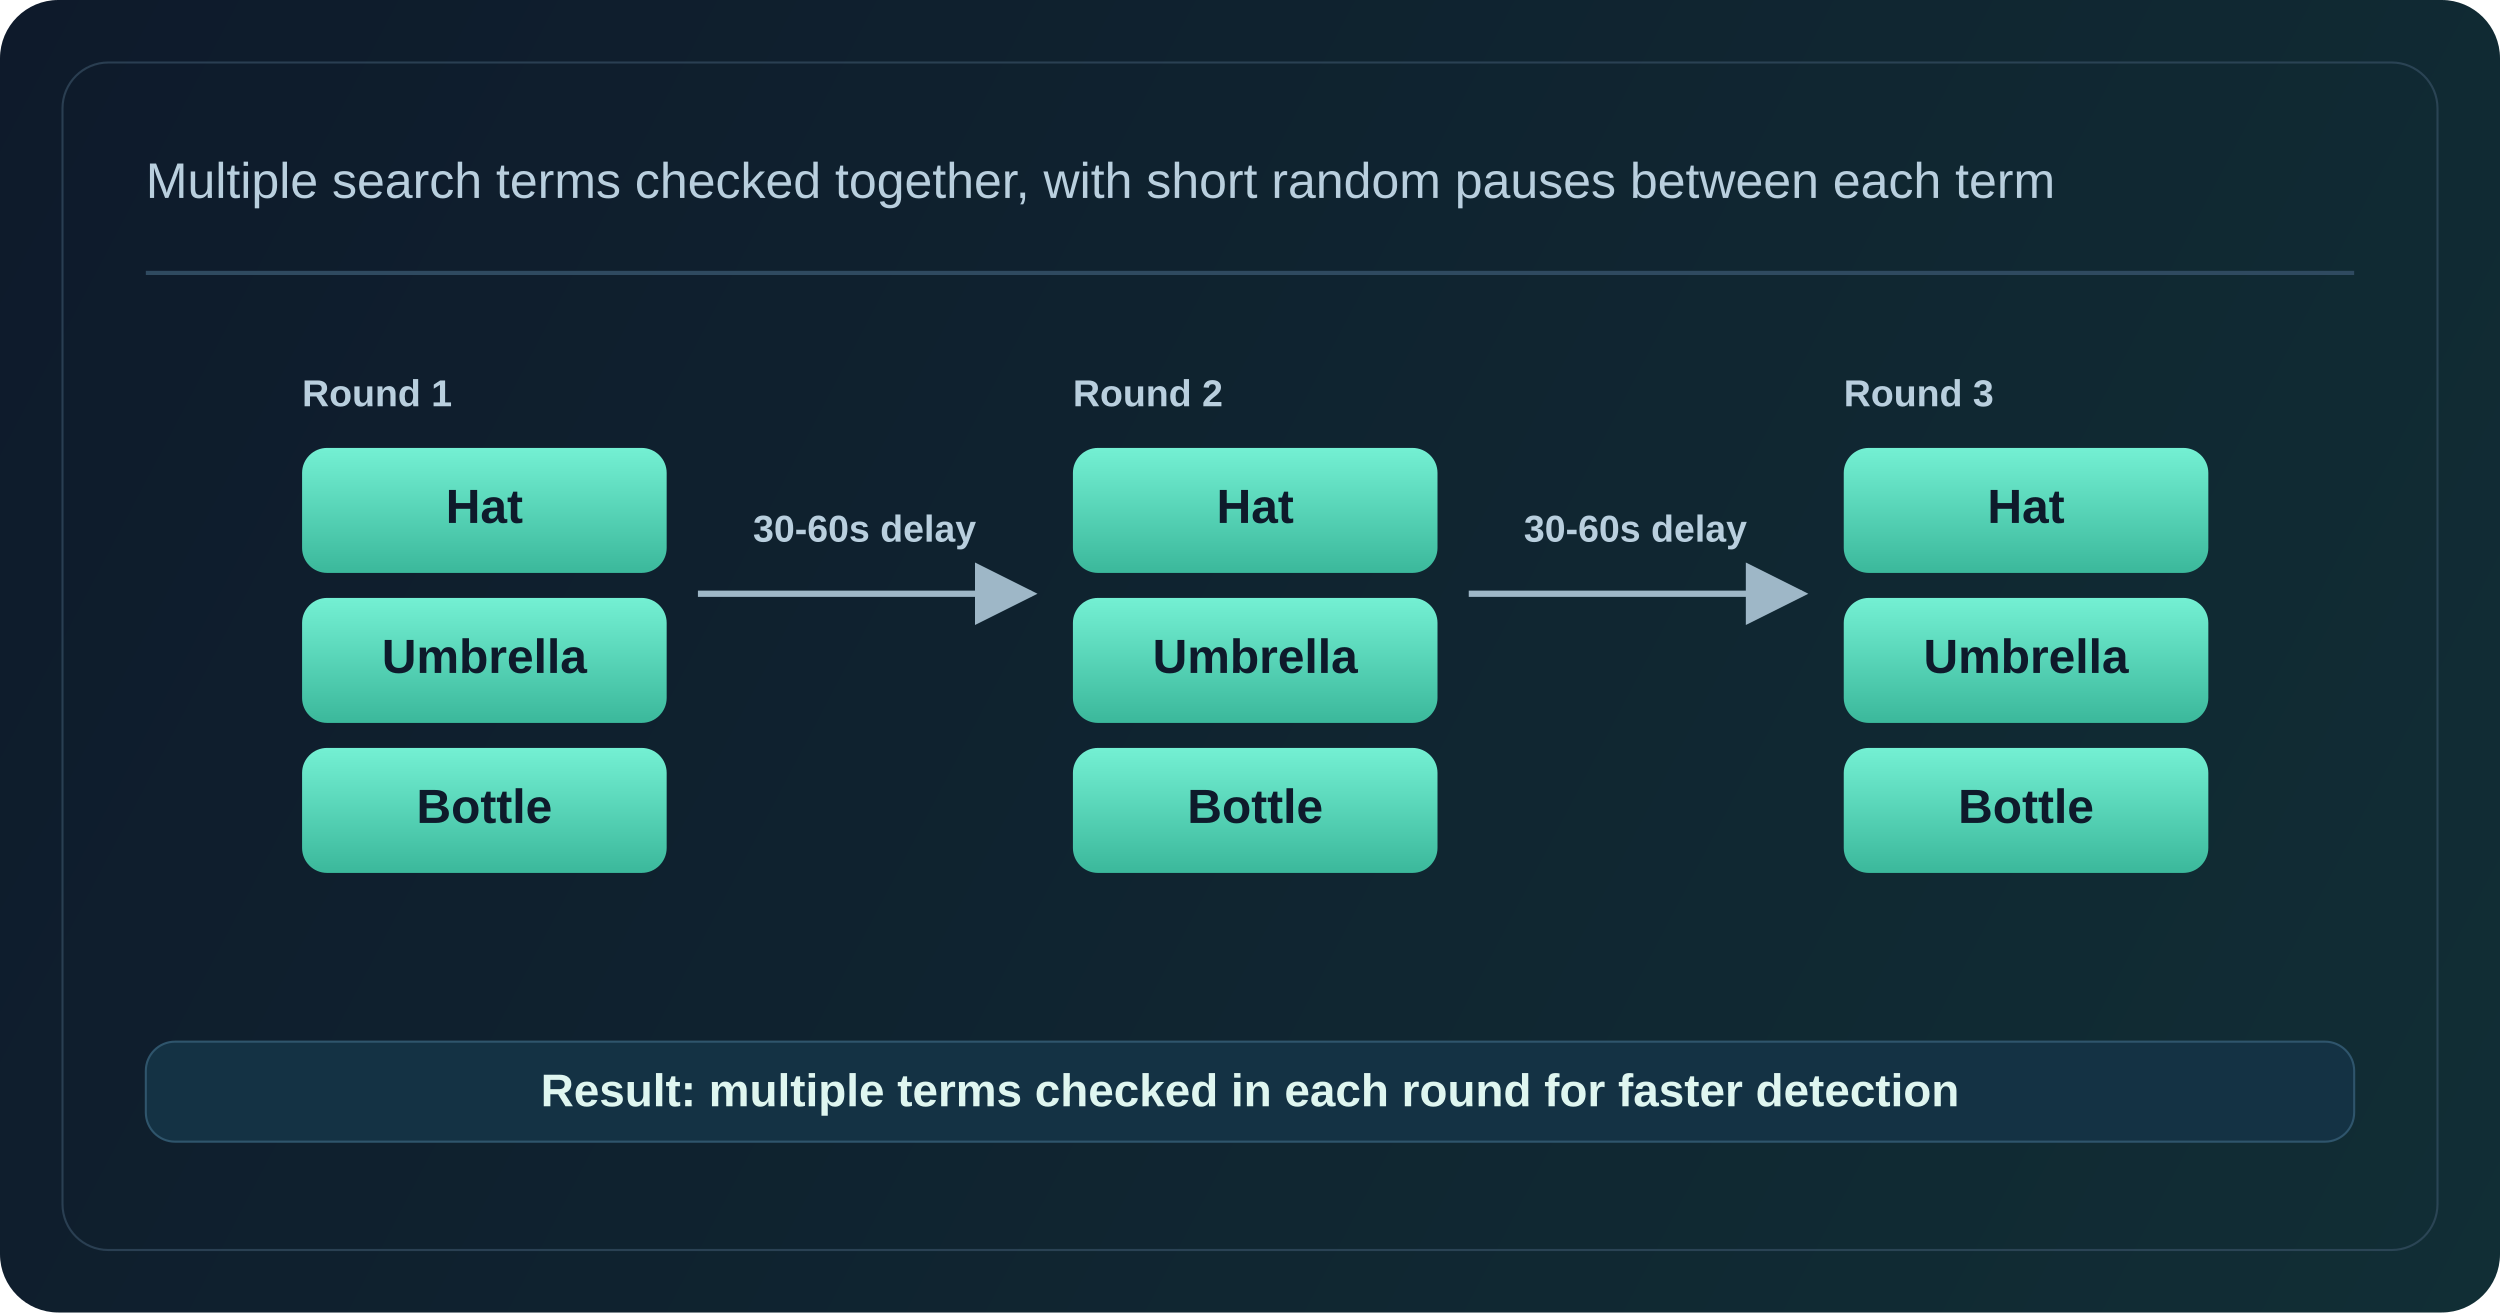
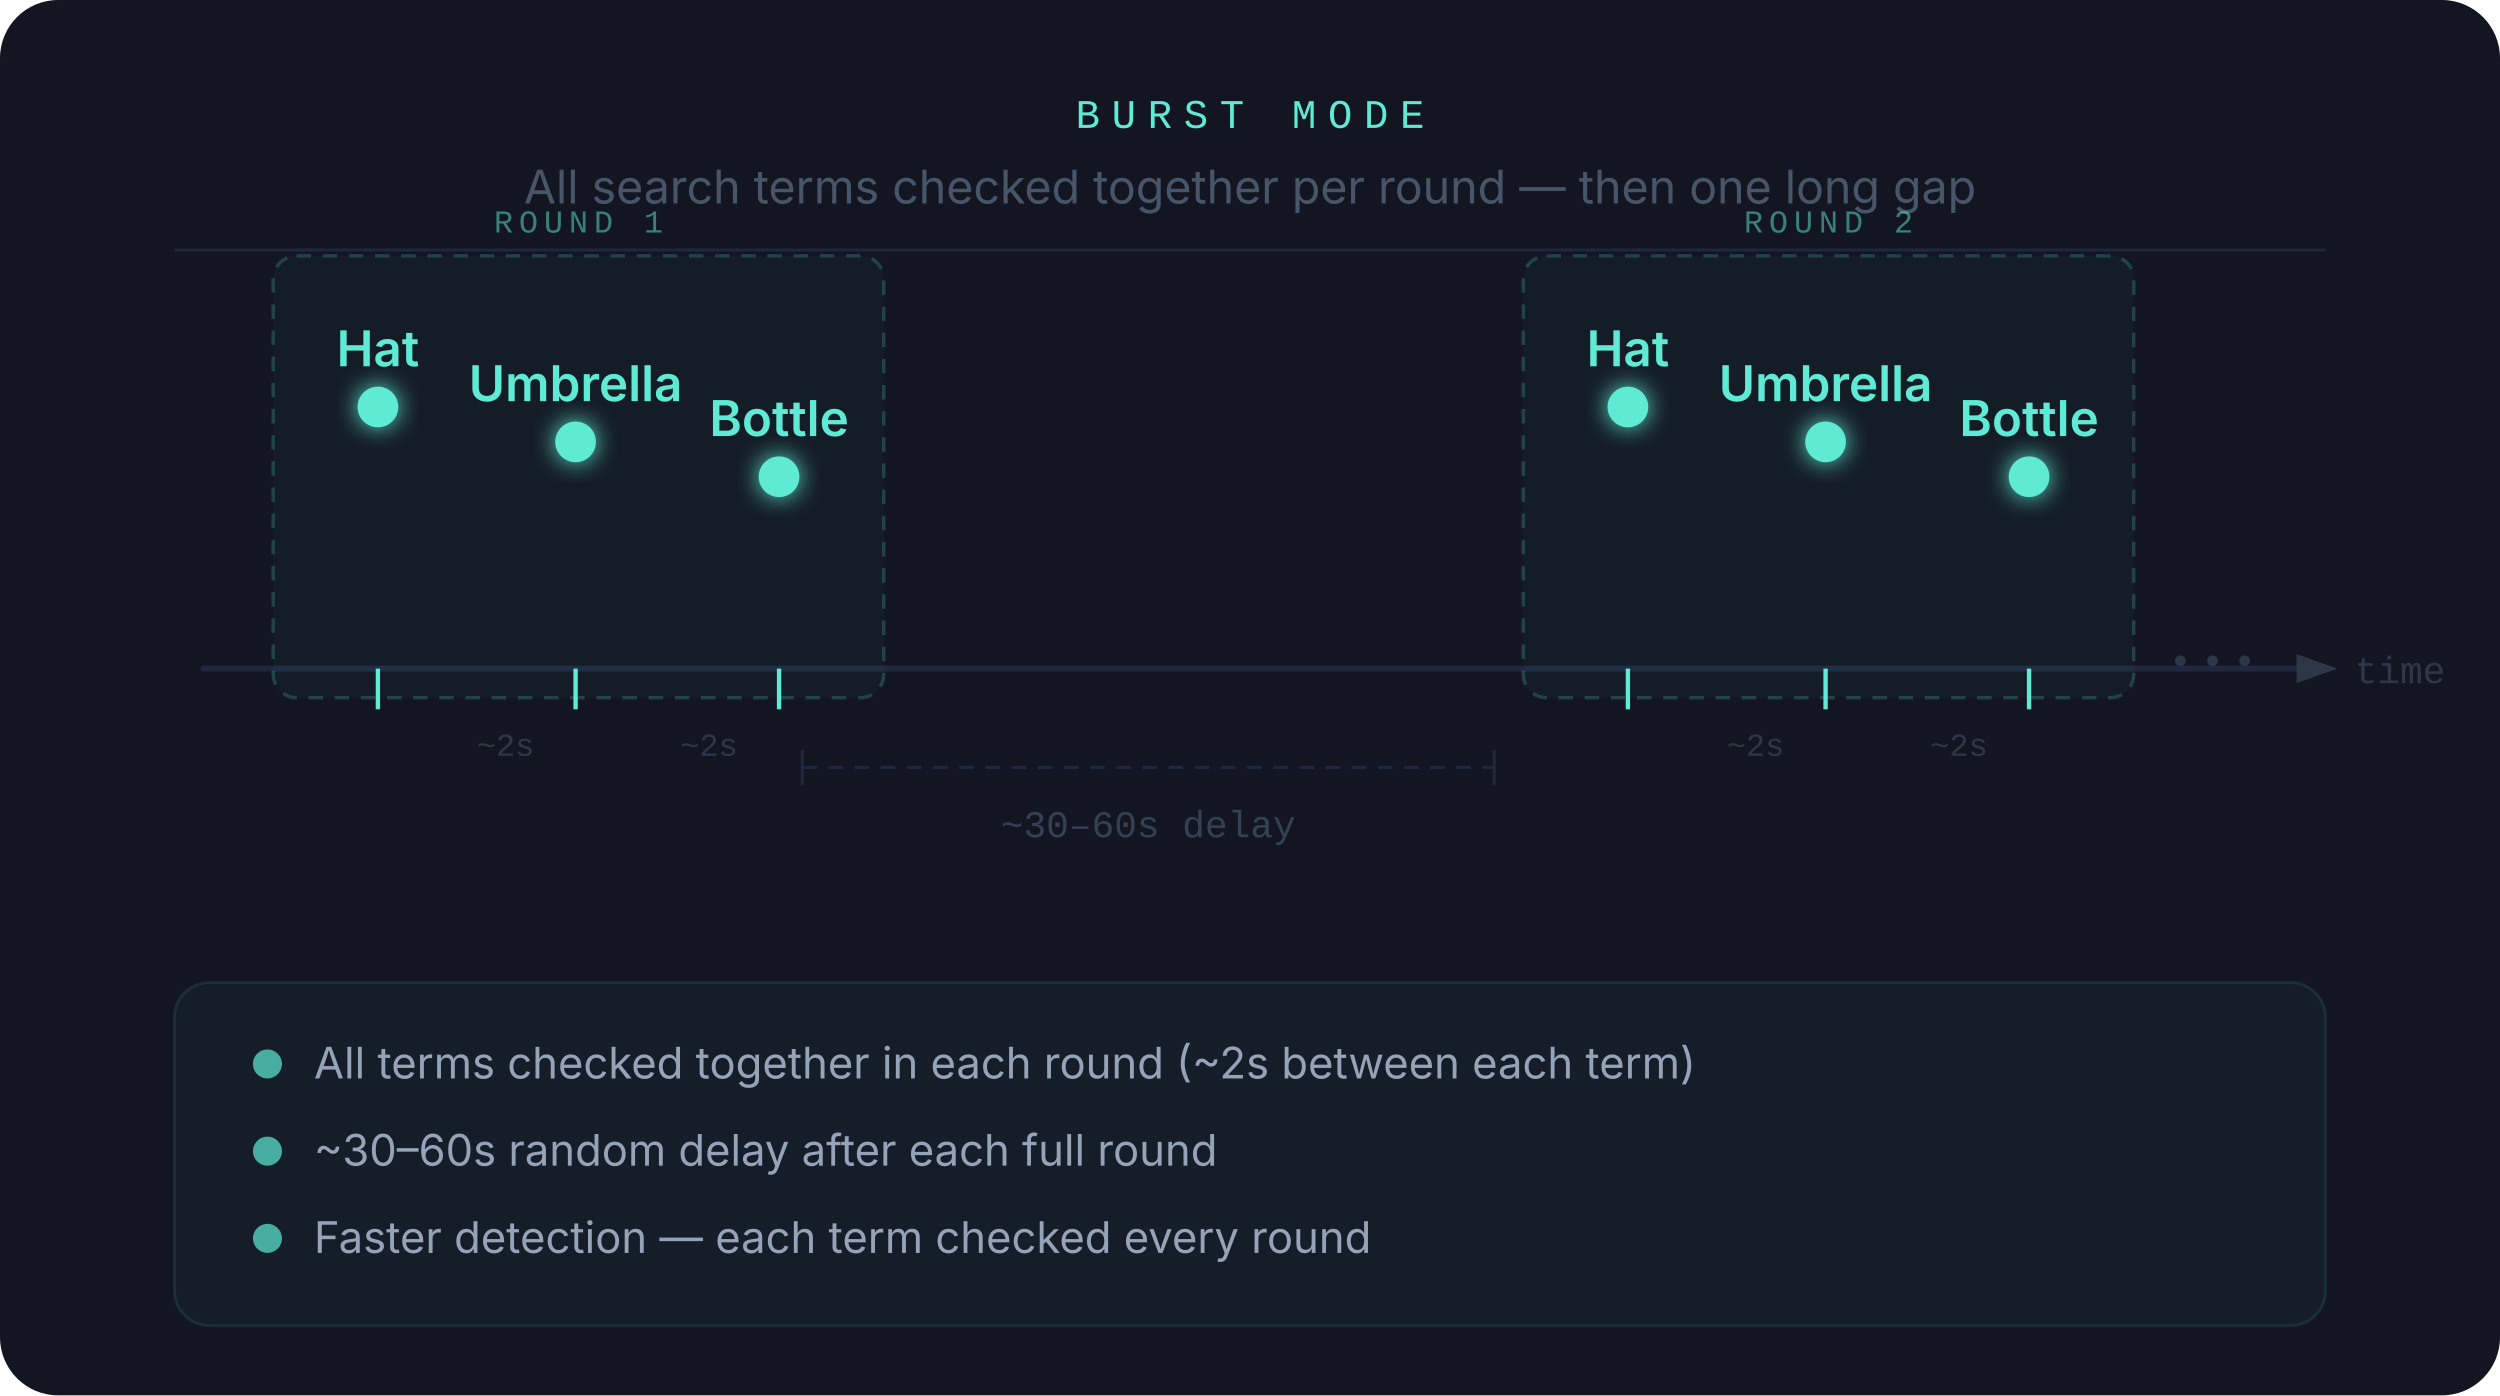
- <svg xmlns="http://www.w3.org/2000/svg" width="1200" height="630" viewBox="0 0 1200 630" fill="none">
+ <svg xmlns="http://www.w3.org/2000/svg" viewBox="0 0 860 480" fill="none">
  <defs>
-     <linearGradient id="bgBurst" x1="0" y1="0" x2="1200" y2="630" gradientUnits="userSpaceOnUse">
-       <stop stop-color="#0E1A2B" />
-       <stop offset="1" stop-color="#112E35" />
-     </linearGradient>
-     <linearGradient id="termBurst" x1="0" y1="0" x2="0" y2="1">
-       <stop stop-color="#74F0D3" />
-       <stop offset="1" stop-color="#3BB89B" />
-     </linearGradient>
-     <linearGradient id="delayBurst" x1="0" y1="0" x2="0" y2="1">
-       <stop stop-color="#22384A" />
-       <stop offset="1" stop-color="#1A2A39" />
-     </linearGradient>
-     <marker id="arrowBurst" markerWidth="10" markerHeight="10" refX="9" refY="5" orient="auto">
-       <path d="M0,0 L10,5 L0,10 z" fill="#9EB7C7" />
-     </marker>
+     <filter id="pulse-glow" x="-50%" y="-50%" width="200%" height="200%">
+       <feGaussianBlur in="SourceGraphic" stdDeviation="4" result="blur" />
+       <feMerge>
+         <feMergeNode in="blur" />
+         <feMergeNode in="SourceGraphic" />
+       </feMerge>
+     </filter>
  </defs>
-   <rect x="0" y="0" width="1200" height="630" rx="28" fill="url(#bgBurst)" />
-   <rect x="30" y="30" width="1140" height="570" rx="22" stroke="#3D556B" stroke-opacity="0.6" />
-   <text x="70" y="95" fill="#B9CFDE" font-family="Arial, sans-serif" font-size="24">Multiple search terms checked together, with short random pauses between each term</text>
-   <rect x="70" y="130" width="1060" height="2" fill="#2F4A60" />
-   <g transform="translate(145 175)">
-     <text x="0" y="20" fill="#B9CFDE" font-family="Arial, sans-serif" font-size="18" font-weight="600">Round 1</text>
-     <rect x="0" y="40" width="175" height="60" rx="12" fill="url(#termBurst)" />
-     <text x="87.5" y="76" text-anchor="middle" fill="#0E1A2B" font-family="Arial, sans-serif" font-size="23" font-weight="700">Hat</text>
-     <rect x="0" y="112" width="175" height="60" rx="12" fill="url(#termBurst)" />
-     <text x="87.5" y="148" text-anchor="middle" fill="#0E1A2B" font-family="Arial, sans-serif" font-size="23" font-weight="700">Umbrella</text>
-     <rect x="0" y="184" width="175" height="60" rx="12" fill="url(#termBurst)" />
-     <text x="87.5" y="220" text-anchor="middle" fill="#0E1A2B" font-family="Arial, sans-serif" font-size="23" font-weight="700">Bottle</text>
-   </g>
-   <g transform="translate(515 175)">
-     <text x="0" y="20" fill="#B9CFDE" font-family="Arial, sans-serif" font-size="18" font-weight="600">Round 2</text>
-     <rect x="0" y="40" width="175" height="60" rx="12" fill="url(#termBurst)" />
-     <text x="87.5" y="76" text-anchor="middle" fill="#0E1A2B" font-family="Arial, sans-serif" font-size="23" font-weight="700">Hat</text>
-     <rect x="0" y="112" width="175" height="60" rx="12" fill="url(#termBurst)" />
-     <text x="87.5" y="148" text-anchor="middle" fill="#0E1A2B" font-family="Arial, sans-serif" font-size="23" font-weight="700">Umbrella</text>
-     <rect x="0" y="184" width="175" height="60" rx="12" fill="url(#termBurst)" />
-     <text x="87.5" y="220" text-anchor="middle" fill="#0E1A2B" font-family="Arial, sans-serif" font-size="23" font-weight="700">Bottle</text>
-   </g>
-   <g transform="translate(885 175)">
-     <text x="0" y="20" fill="#B9CFDE" font-family="Arial, sans-serif" font-size="18" font-weight="600">Round 3</text>
-     <rect x="0" y="40" width="175" height="60" rx="12" fill="url(#termBurst)" />
-     <text x="87.5" y="76" text-anchor="middle" fill="#0E1A2B" font-family="Arial, sans-serif" font-size="23" font-weight="700">Hat</text>
-     <rect x="0" y="112" width="175" height="60" rx="12" fill="url(#termBurst)" />
-     <text x="87.5" y="148" text-anchor="middle" fill="#0E1A2B" font-family="Arial, sans-serif" font-size="23" font-weight="700">Umbrella</text>
-     <rect x="0" y="184" width="175" height="60" rx="12" fill="url(#termBurst)" />
-     <text x="87.5" y="220" text-anchor="middle" fill="#0E1A2B" font-family="Arial, sans-serif" font-size="23" font-weight="700">Bottle</text>
-   </g>
-   <text x="415" y="260" text-anchor="middle" fill="#B9CFDE" font-family="Arial, sans-serif" font-size="18" font-weight="600">30-60s delay</text>
-   <path d="M335 285 L495 285" stroke="#9EB7C7" stroke-width="3" marker-end="url(#arrowBurst)" />
-   <text x="785" y="260" text-anchor="middle" fill="#B9CFDE" font-family="Arial, sans-serif" font-size="18" font-weight="600">30-60s delay</text>
-   <path d="M705 285 L865 285" stroke="#9EB7C7" stroke-width="3" marker-end="url(#arrowBurst)" />
-   <rect x="70" y="500" width="1060" height="48" rx="14" fill="#143244" stroke="#2F556C" />
-   <text x="600" y="531" text-anchor="middle" fill="#DFF6F0" font-family="Arial, sans-serif" font-size="22" font-weight="600">Result: multiple terms checked in each round for faster detection</text>
+   <rect width="860" height="480" rx="20" fill="#131621" />
+   <text x="430" y="44" text-anchor="middle" font-family="'Courier New', Courier, monospace" font-size="14" letter-spacing="4" fill="#5eead4">BURST MODE</text>
+   <text x="430" y="70" text-anchor="middle" font-family="system-ui, -apple-system, sans-serif" font-size="16" fill="#475569">All search terms checked together per round — then one long gap</text>
+   <line x1="60" y1="86" x2="800" y2="86" stroke="#1e2840" stroke-width="1" />
+   <line x1="70" y1="230" x2="790" y2="230" stroke="#1e2840" stroke-width="2" stroke-linecap="round" />
+   <polygon points="790,225 804,230 790,235" fill="#2d3748" />
+   <text x="810" y="235" font-family="'Courier New', Courier, monospace" font-size="13" fill="#2d3748">time</text>
+   <rect x="94" y="88" width="210" height="152" rx="8" fill="rgba(94,234,212,0.03)" stroke="rgba(94,234,212,0.2)" stroke-width="1.2" stroke-dasharray="5,4" />
+   <text x="199" y="80" text-anchor="middle" font-family="'Courier New', Courier, monospace" font-size="11" letter-spacing="2" fill="rgba(94,234,212,0.5)">ROUND 1</text>
+   <line x1="130" y1="230" x2="130" y2="140" stroke="#5eead4" stroke-width="3" stroke-linecap="round" filter="url(#pulse-glow)" />
+   <circle cx="130" cy="140" r="7" fill="#5eead4" filter="url(#pulse-glow)" />
+   <text x="130" y="126" text-anchor="middle" font-family="system-ui, -apple-system, sans-serif" font-size="17" font-weight="600" fill="#5eead4">Hat</text>
+   <line x1="130" y1="230" x2="130" y2="244" stroke="#5eead4" stroke-width="1.5" />
+   <text x="164" y="260" font-family="'Courier New', Courier, monospace" font-size="11" fill="#2d3748">~2s</text>
+   <line x1="198" y1="230" x2="198" y2="152" stroke="#5eead4" stroke-width="3" stroke-linecap="round" filter="url(#pulse-glow)" />
+   <circle cx="198" cy="152" r="7" fill="#5eead4" filter="url(#pulse-glow)" />
+   <text x="198" y="138" text-anchor="middle" font-family="system-ui, -apple-system, sans-serif" font-size="17" font-weight="600" fill="#5eead4">Umbrella</text>
+   <line x1="198" y1="230" x2="198" y2="244" stroke="#5eead4" stroke-width="1.5" />
+   <text x="234" y="260" font-family="'Courier New', Courier, monospace" font-size="11" fill="#2d3748">~2s</text>
+   <line x1="268" y1="230" x2="268" y2="164" stroke="#5eead4" stroke-width="3" stroke-linecap="round" filter="url(#pulse-glow)" />
+   <circle cx="268" cy="164" r="7" fill="#5eead4" filter="url(#pulse-glow)" />
+   <text x="268" y="150" text-anchor="middle" font-family="system-ui, -apple-system, sans-serif" font-size="17" font-weight="600" fill="#5eead4">Bottle</text>
+   <line x1="268" y1="230" x2="268" y2="244" stroke="#5eead4" stroke-width="1.5" />
+   <line x1="276" y1="264" x2="514" y2="264" stroke="#1e2840" stroke-width="1" stroke-dasharray="5,4" />
+   <line x1="276" y1="258" x2="276" y2="270" stroke="#1e2840" stroke-width="1" />
+   <line x1="514" y1="258" x2="514" y2="270" stroke="#1e2840" stroke-width="1" />
+   <text x="395" y="288" text-anchor="middle" font-family="'Courier New', Courier, monospace" font-size="13" fill="#334155">~30–60s delay</text>
+   <rect x="524" y="88" width="210" height="152" rx="8" fill="rgba(94,234,212,0.03)" stroke="rgba(94,234,212,0.2)" stroke-width="1.2" stroke-dasharray="5,4" />
+   <text x="629" y="80" text-anchor="middle" font-family="'Courier New', Courier, monospace" font-size="11" letter-spacing="2" fill="rgba(94,234,212,0.5)">ROUND 2</text>
+   <line x1="560" y1="230" x2="560" y2="140" stroke="#5eead4" stroke-width="3" stroke-linecap="round" filter="url(#pulse-glow)" />
+   <circle cx="560" cy="140" r="7" fill="#5eead4" filter="url(#pulse-glow)" />
+   <text x="560" y="126" text-anchor="middle" font-family="system-ui, -apple-system, sans-serif" font-size="17" font-weight="600" fill="#5eead4">Hat</text>
+   <line x1="560" y1="230" x2="560" y2="244" stroke="#5eead4" stroke-width="1.5" />
+   <text x="594" y="260" font-family="'Courier New', Courier, monospace" font-size="11" fill="#2d3748">~2s</text>
+   <line x1="628" y1="230" x2="628" y2="152" stroke="#5eead4" stroke-width="3" stroke-linecap="round" filter="url(#pulse-glow)" />
+   <circle cx="628" cy="152" r="7" fill="#5eead4" filter="url(#pulse-glow)" />
+   <text x="628" y="138" text-anchor="middle" font-family="system-ui, -apple-system, sans-serif" font-size="17" font-weight="600" fill="#5eead4">Umbrella</text>
+   <line x1="628" y1="230" x2="628" y2="244" stroke="#5eead4" stroke-width="1.5" />
+   <text x="664" y="260" font-family="'Courier New', Courier, monospace" font-size="11" fill="#2d3748">~2s</text>
+   <line x1="698" y1="230" x2="698" y2="164" stroke="#5eead4" stroke-width="3" stroke-linecap="round" filter="url(#pulse-glow)" />
+   <circle cx="698" cy="164" r="7" fill="#5eead4" filter="url(#pulse-glow)" />
+   <text x="698" y="150" text-anchor="middle" font-family="system-ui, -apple-system, sans-serif" font-size="17" font-weight="600" fill="#5eead4">Bottle</text>
+   <line x1="698" y1="230" x2="698" y2="244" stroke="#5eead4" stroke-width="1.5" />
+   <text x="746" y="237" font-family="system-ui, -apple-system, sans-serif" font-size="28" fill="#2d3748" letter-spacing="3">···</text>
+   <rect x="60" y="338" width="740" height="118" rx="12" fill="rgba(94,234,212,0.04)" stroke="rgba(94,234,212,0.1)" stroke-width="1" />
+   <circle cx="92" cy="366" r="5" fill="#5eead4" opacity="0.7" />
+   <text x="108" y="371" font-family="system-ui, -apple-system, sans-serif" font-size="15" fill="#94a3b8">All terms checked together in each round (~2s between each term)</text>
+   <circle cx="92" cy="396" r="5" fill="#5eead4" opacity="0.7" />
+   <text x="108" y="401" font-family="system-ui, -apple-system, sans-serif" font-size="15" fill="#94a3b8">~30–60s random delay after each full round</text>
+   <circle cx="92" cy="426" r="5" fill="#5eead4" opacity="0.7" />
+   <text x="108" y="431" font-family="system-ui, -apple-system, sans-serif" font-size="15" fill="#94a3b8">Faster detection — each term checked every round</text>
</svg>
